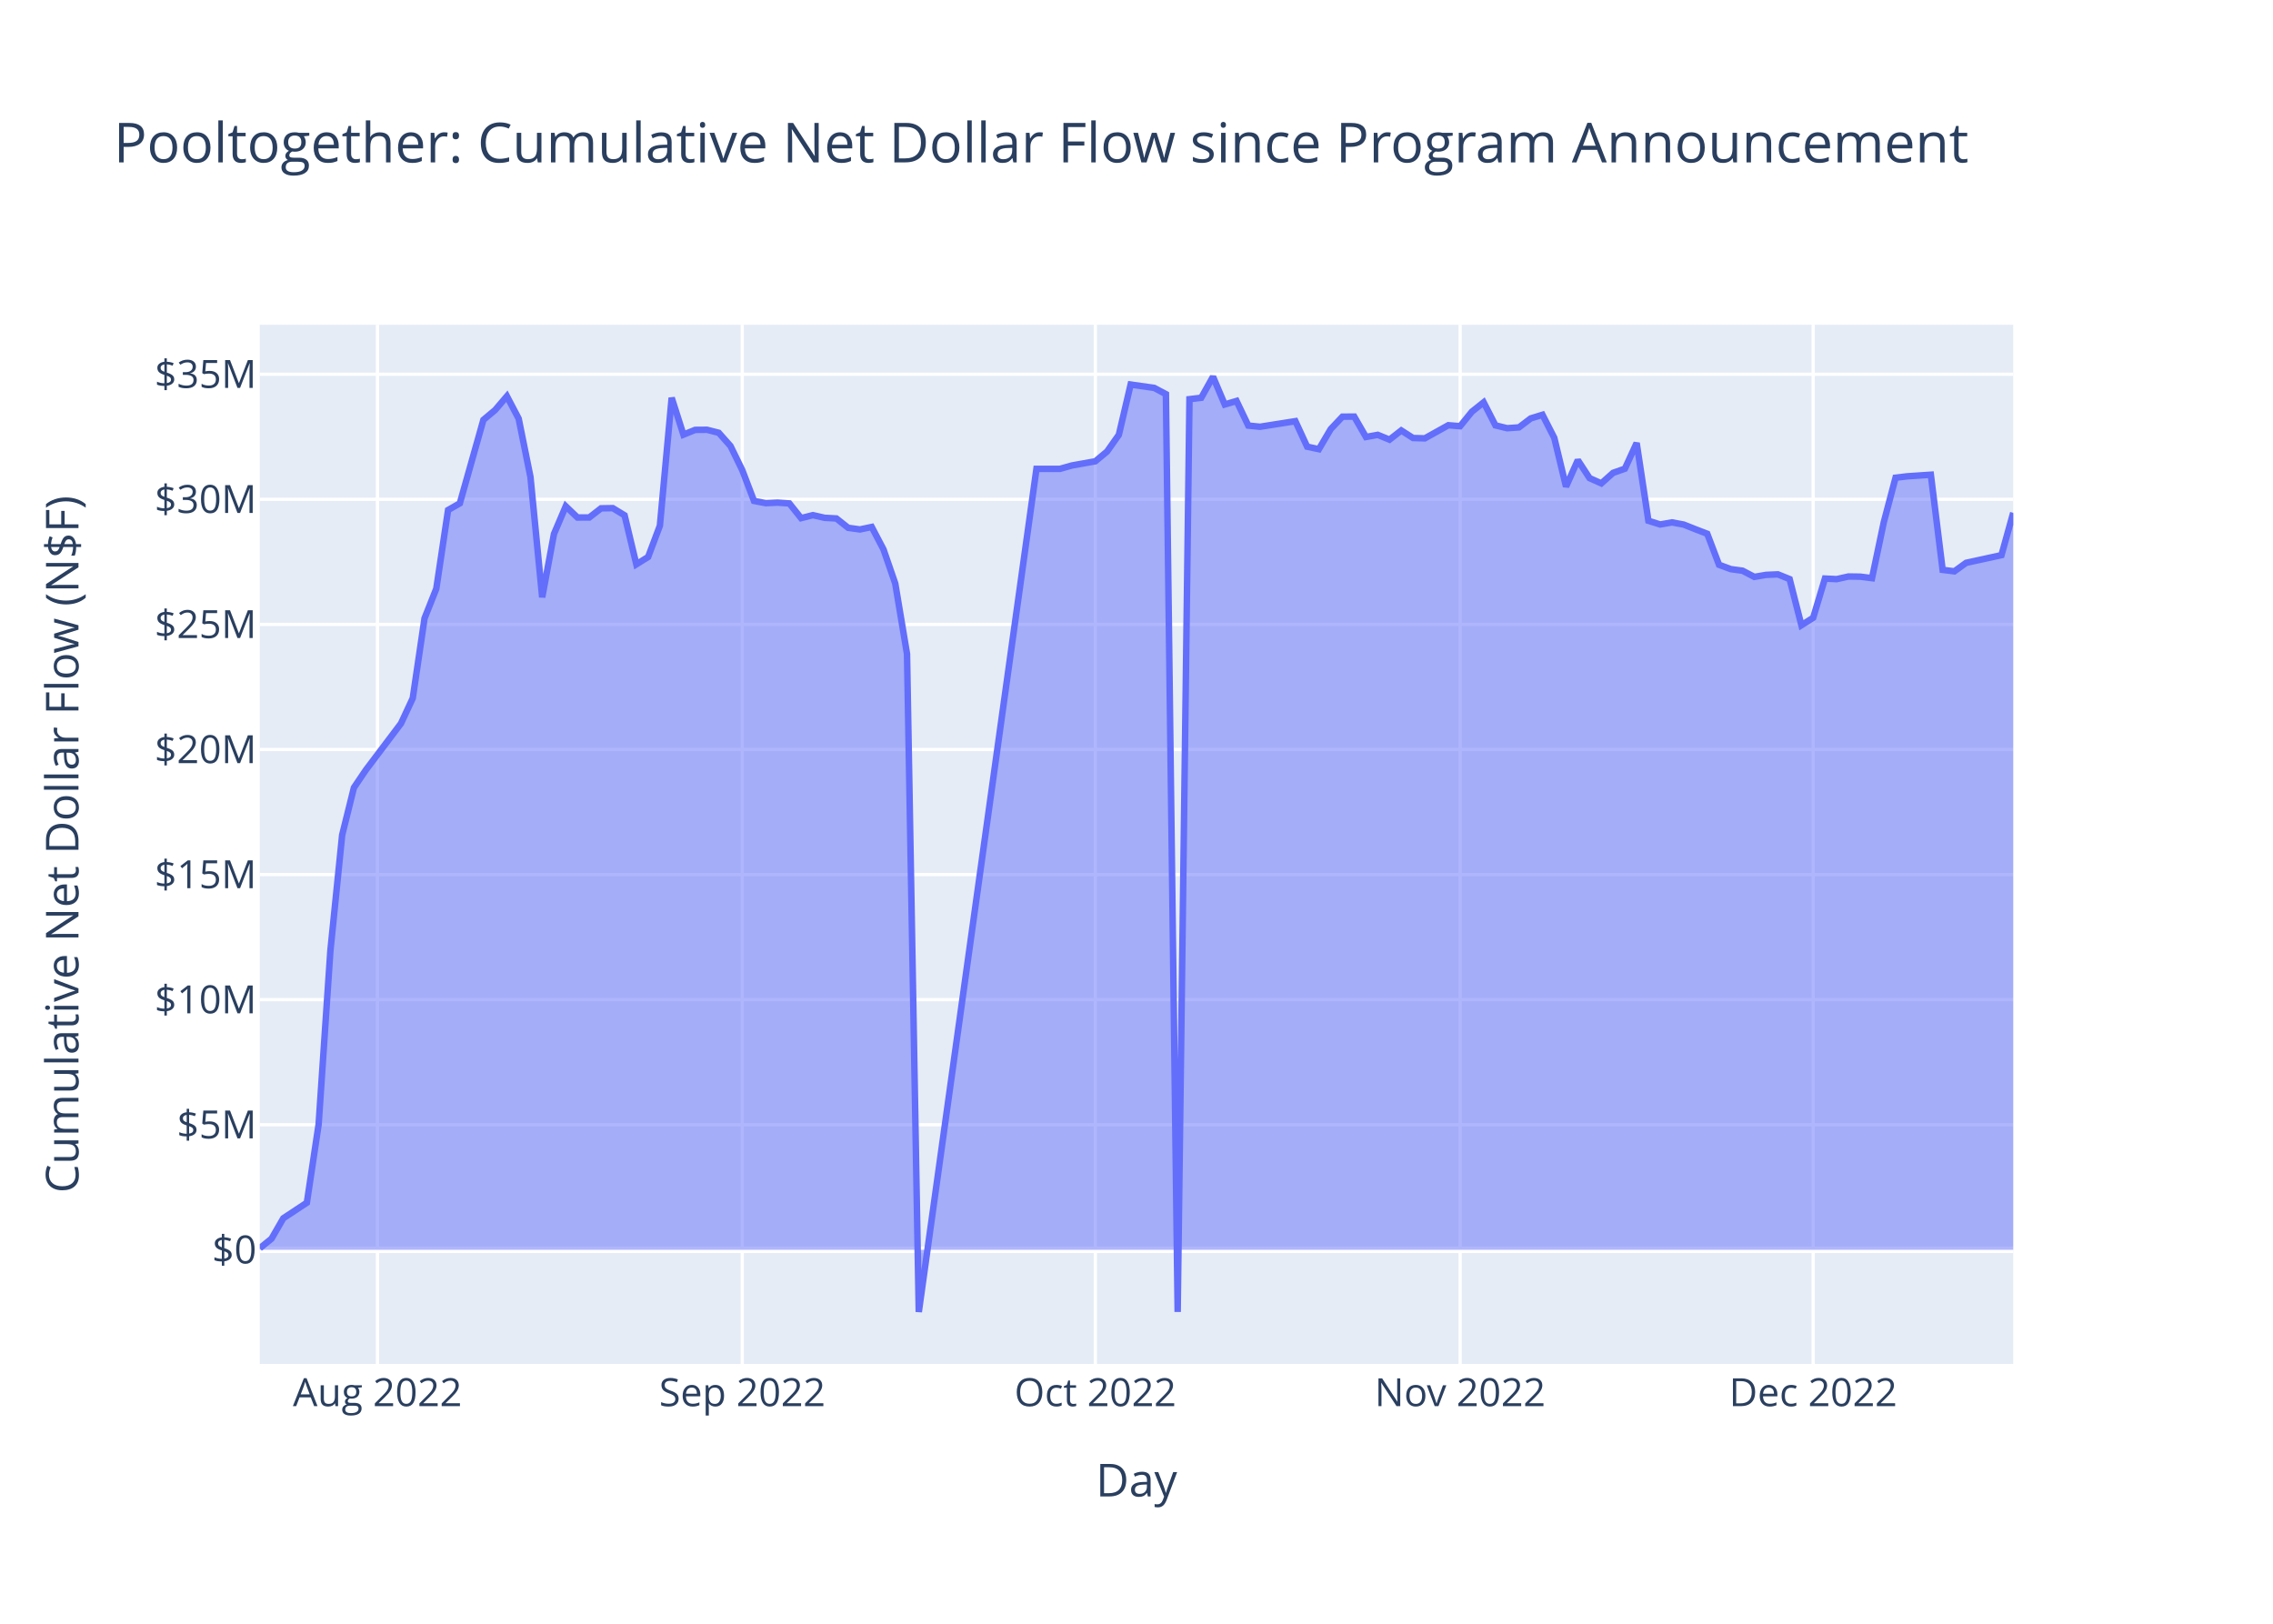
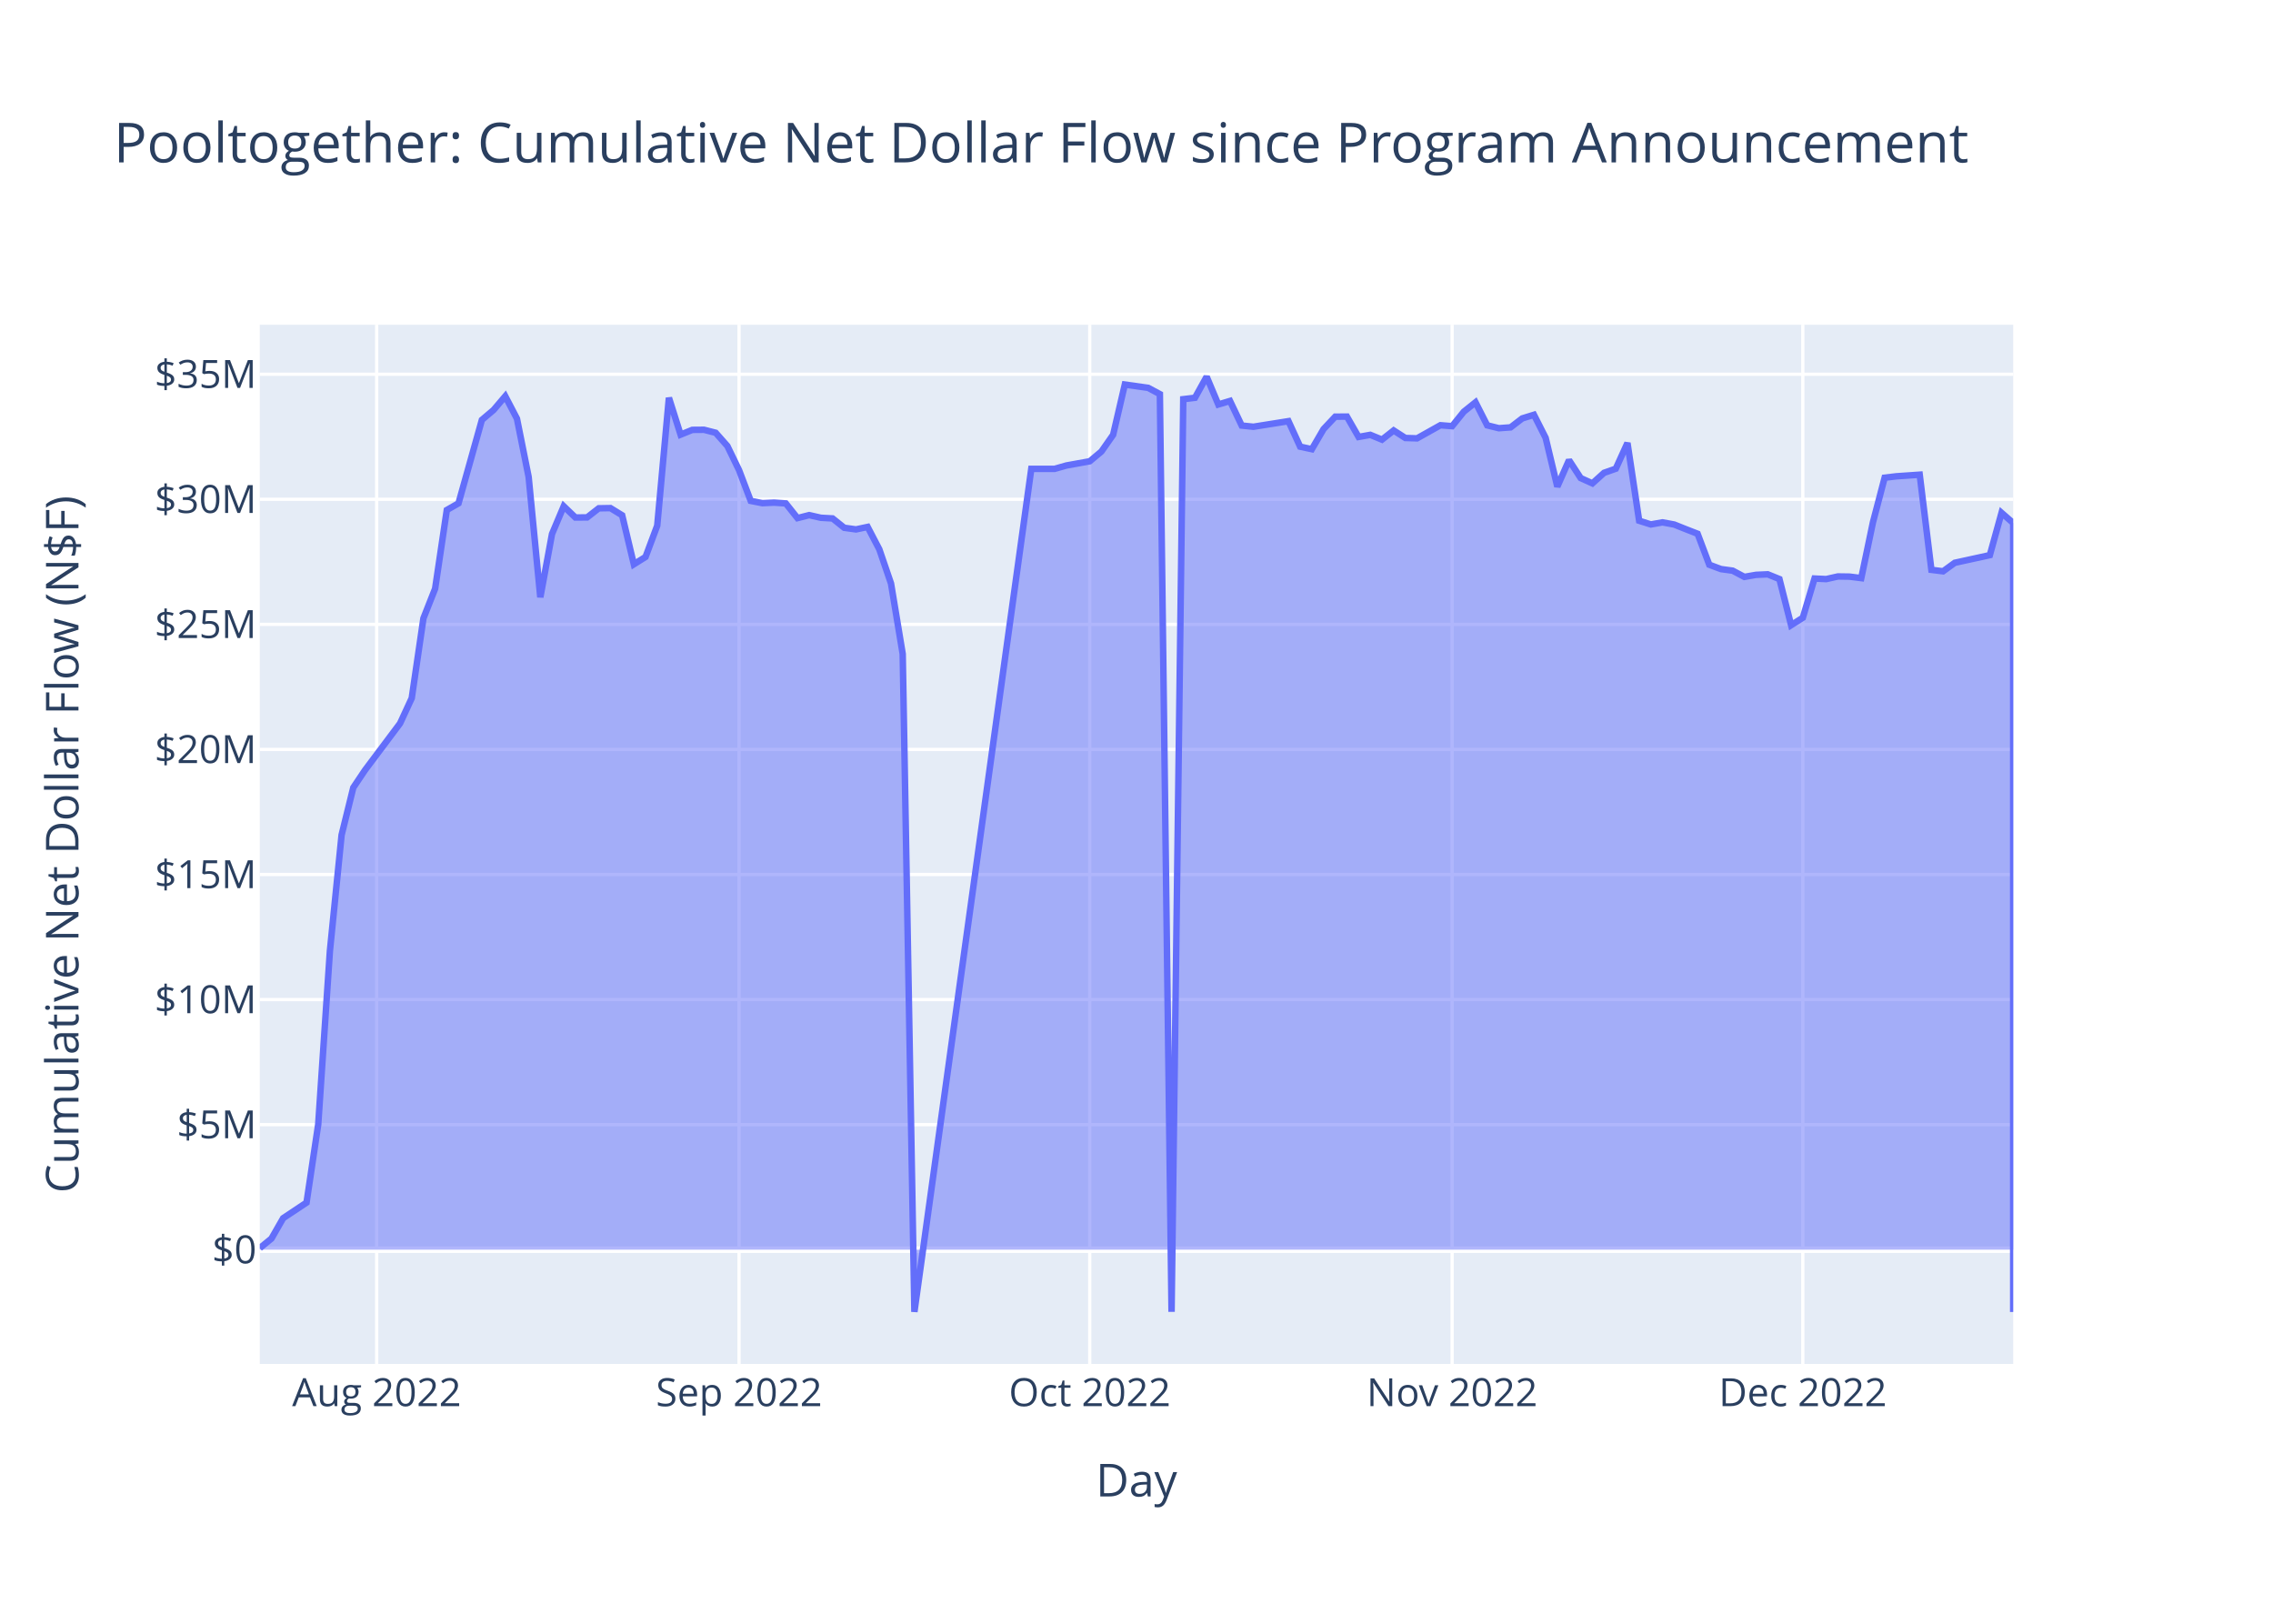
<svg xmlns="http://www.w3.org/2000/svg" class="main-svg" width="700" height="500" style="" viewBox="0 0 700 500">
  <rect x="0" y="0" width="700" height="500" style="fill: rgb(255, 255, 255); fill-opacity: 1;" />
-   <defs id="defs-9b926d">
+   <defs id="defs-03797a">
    <g class="clips">
-       <clipPath id="clip9b926dxyplot" class="plotclip">
+       <clipPath id="clip03797axyplot" class="plotclip">
        <rect width="540" height="320" />
      </clipPath>
-       <clipPath class="axesclip" id="clip9b926dx">
+       <clipPath class="axesclip" id="clip03797ax">
        <rect x="80" y="0" width="540" height="500" />
      </clipPath>
-       <clipPath class="axesclip" id="clip9b926dy">
+       <clipPath class="axesclip" id="clip03797ay">
        <rect x="0" y="100" width="700" height="320" />
      </clipPath>
-       <clipPath class="axesclip" id="clip9b926dxy">
+       <clipPath class="axesclip" id="clip03797axy">
        <rect x="80" y="100" width="540" height="320" />
      </clipPath>
    </g>
    <g class="gradients" />
    <g class="patterns" />
  </defs>
  <g class="bglayer">
    <rect class="bg" x="80" y="100" width="540" height="320" style="fill: rgb(229, 236, 246); fill-opacity: 1; stroke-width: 0;" />
  </g>
  <g class="layer-below">
    <g class="imagelayer" />
    <g class="shapelayer" />
  </g>
  <g class="cartesianlayer">
    <g class="subplot xy">
      <g class="layer-subplot">
        <g class="shapelayer" />
        <g class="imagelayer" />
      </g>
      <g class="minor-gridlayer">
        <g class="x" />
        <g class="y" />
      </g>
      <g class="gridlayer">
        <g class="x">
-           <path class="xgrid crisp" transform="translate(116.24,0)" d="M0,100v320" style="stroke: rgb(255, 255, 255); stroke-opacity: 1; stroke-width: 1px;" />
-           <path class="xgrid crisp" transform="translate(228.59,0)" d="M0,100v320" style="stroke: rgb(255, 255, 255); stroke-opacity: 1; stroke-width: 1px;" />
-           <path class="xgrid crisp" transform="translate(337.32,0)" d="M0,100v320" style="stroke: rgb(255, 255, 255); stroke-opacity: 1; stroke-width: 1px;" />
-           <path class="xgrid crisp" transform="translate(449.66,0)" d="M0,100v320" style="stroke: rgb(255, 255, 255); stroke-opacity: 1; stroke-width: 1px;" />
-           <path class="xgrid crisp" transform="translate(558.39,0)" d="M0,100v320" style="stroke: rgb(255, 255, 255); stroke-opacity: 1; stroke-width: 1px;" />
+           <path class="xgrid crisp" transform="translate(116,0)" d="M0,100v320" style="stroke: rgb(255, 255, 255); stroke-opacity: 1; stroke-width: 1px;" />
+           <path class="xgrid crisp" transform="translate(227.6,0)" d="M0,100v320" style="stroke: rgb(255, 255, 255); stroke-opacity: 1; stroke-width: 1px;" />
+           <path class="xgrid crisp" transform="translate(335.6,0)" d="M0,100v320" style="stroke: rgb(255, 255, 255); stroke-opacity: 1; stroke-width: 1px;" />
+           <path class="xgrid crisp" transform="translate(447.2,0)" d="M0,100v320" style="stroke: rgb(255, 255, 255); stroke-opacity: 1; stroke-width: 1px;" />
+           <path class="xgrid crisp" transform="translate(555.2,0)" d="M0,100v320" style="stroke: rgb(255, 255, 255); stroke-opacity: 1; stroke-width: 1px;" />
        </g>
        <g class="y">
-           <path class="ygrid crisp" transform="translate(0,346.34)" d="M80,0h540" style="stroke: rgb(255, 255, 255); stroke-opacity: 1; stroke-width: 1px;" />
-           <path class="ygrid crisp" transform="translate(0,307.82)" d="M80,0h540" style="stroke: rgb(255, 255, 255); stroke-opacity: 1; stroke-width: 1px;" />
-           <path class="ygrid crisp" transform="translate(0,269.3)" d="M80,0h540" style="stroke: rgb(255, 255, 255); stroke-opacity: 1; stroke-width: 1px;" />
-           <path class="ygrid crisp" transform="translate(0,230.79)" d="M80,0h540" style="stroke: rgb(255, 255, 255); stroke-opacity: 1; stroke-width: 1px;" />
-           <path class="ygrid crisp" transform="translate(0,192.27)" d="M80,0h540" style="stroke: rgb(255, 255, 255); stroke-opacity: 1; stroke-width: 1px;" />
+           <path class="ygrid crisp" transform="translate(0,346.31)" d="M80,0h540" style="stroke: rgb(255, 255, 255); stroke-opacity: 1; stroke-width: 1px;" />
+           <path class="ygrid crisp" transform="translate(0,307.8)" d="M80,0h540" style="stroke: rgb(255, 255, 255); stroke-opacity: 1; stroke-width: 1px;" />
+           <path class="ygrid crisp" transform="translate(0,269.28)" d="M80,0h540" style="stroke: rgb(255, 255, 255); stroke-opacity: 1; stroke-width: 1px;" />
+           <path class="ygrid crisp" transform="translate(0,230.77)" d="M80,0h540" style="stroke: rgb(255, 255, 255); stroke-opacity: 1; stroke-width: 1px;" />
+           <path class="ygrid crisp" transform="translate(0,192.26)" d="M80,0h540" style="stroke: rgb(255, 255, 255); stroke-opacity: 1; stroke-width: 1px;" />
          <path class="ygrid crisp" transform="translate(0,153.75)" d="M80,0h540" style="stroke: rgb(255, 255, 255); stroke-opacity: 1; stroke-width: 1px;" />
          <path class="ygrid crisp" transform="translate(0,115.24)" d="M80,0h540" style="stroke: rgb(255, 255, 255); stroke-opacity: 1; stroke-width: 1px;" />
        </g>
      </g>
      <g class="zerolinelayer">
-         <path class="yzl zl crisp" transform="translate(0,384.85)" d="M80,0h540" style="stroke: rgb(255, 255, 255); stroke-opacity: 1; stroke-width: 2px;" />
+         <path class="yzl zl crisp" transform="translate(0,384.82)" d="M80,0h540" style="stroke: rgb(255, 255, 255); stroke-opacity: 1; stroke-width: 2px;" />
      </g>
      <path class="xlines-below" />
      <path class="ylines-below" />
      <g class="overlines-below" />
      <g class="xaxislayer-below" />
      <g class="yaxislayer-below" />
      <g class="overaxes-below" />
-       <g class="plot" transform="translate(80,100)" clip-path="url(#clip9b926dxyplot)">
+       <g class="plot" transform="translate(80,100)" clip-path="url(#clip03797axyplot)">
        <g class="scatterlayer mlayer">
-           <g class="trace scatter trace630f30" style="stroke-miterlimit: 2;">
+           <g class="trace scatter trace1e383d" style="stroke-miterlimit: 2;">
            <g class="fills">
              <g>
-                 <path class="js-fill" d="M540,284.85L0,284.85L0,284.37L3.62,281.43L7.25,275.14L14.5,270.35L18.12,246.27L21.74,192.85L25.37,157.13L28.99,142.55L32.62,137.17L43.49,122.77L47.11,115L50.74,90.4L54.36,81.28L57.99,57.06L61.61,54.99L68.86,29.3L72.48,26.26L76.11,22.01L79.73,28.91L83.36,46.86L86.98,83.92L90.6,64.42L94.23,55.89L97.85,59.36L101.48,59.34L105.1,56.53L108.72,56.47L112.35,58.68L115.97,73.77L119.6,71.51L123.22,61.87L126.85,22.49L130.47,33.84L134.09,32.37L137.72,32.34L141.34,33.26L144.97,37.34L148.59,44.77L152.21,54.25L155.84,54.94L159.46,54.77L163.09,55.02L166.71,59.55L170.34,58.63L173.96,59.45L177.58,59.65L181.21,62.53L184.83,63.03L188.46,62.27L192.08,69.17L195.7,79.67L199.33,101.37L202.95,304L239.19,44.37L242.82,44.37L246.44,44.37L250.07,43.34L257.32,42.04L260.94,39.03L264.56,33.9L268.19,18.42L275.44,19.44L279.06,21.36L282.68,303.99L286.31,22.92L289.93,22.49L293.56,16L297.18,24.55L300.81,23.47L304.43,31.05L308.05,31.41L318.93,29.69L322.55,37.54L326.17,38.32L329.8,32.14L333.42,28.31L337.05,28.28L340.67,34.56L344.3,33.9L347.92,35.38L351.54,32.55L355.17,34.88L358.79,34.98L366.04,30.94L369.66,31.24L373.29,26.77L376.91,23.89L380.54,30.98L384.16,31.86L387.79,31.6L391.41,28.84L395.03,27.73L398.66,34.83L402.28,49.84L405.91,41.69L409.53,47.23L413.15,48.84L416.78,45.6L420.4,44.33L424.03,36.41L427.65,60.36L431.28,61.5L434.9,60.86L438.52,61.53L442.15,62.97L445.77,64.36L449.4,73.91L453.02,75.25L456.64,75.74L460.27,77.64L463.89,77.02L467.52,76.86L471.14,78.32L474.77,92.52L478.39,90.23L482.01,78.16L485.64,78.33L489.26,77.52L492.89,77.57L496.51,78.03L500.13,60.83L503.76,47.1L507.38,46.67L514.63,46.18L518.26,75.48L521.88,75.93L525.5,73.31L536.38,70.94L540,57.91" style="fill: rgb(99, 110, 250); fill-opacity: 0.5; stroke-width: 0;" />
+                 <path class="js-fill" d="M540,284.82L0,284.82L0,284.34L3.6,281.39L7.2,275.11L14.4,270.32L18,246.24L21.6,192.82L25.2,157.11L28.8,142.53L32.4,137.16L43.2,122.76L46.8,114.98L50.4,90.39L54,81.27L57.6,57.05L61.2,54.99L68.4,29.3L72,26.25L75.6,22.01L79.2,28.91L82.8,46.86L86.4,83.91L90,64.42L93.6,55.89L97.2,59.35L100.8,59.33L104.4,56.52L108,56.46L111.6,58.67L115.2,73.76L118.8,71.5L122.4,61.87L126,22.49L129.6,33.84L133.2,32.37L136.8,32.34L140.4,33.26L144,37.33L147.6,44.77L151.2,54.24L154.8,54.94L158.4,54.77L162,55.02L165.6,59.54L169.2,58.62L172.8,59.44L176.4,59.64L180,62.52L183.6,63.02L187.2,62.26L190.8,69.16L194.4,79.67L198,101.36L201.6,303.96L237.6,44.37L241.2,44.37L244.8,44.37L248.4,43.34L255.6,42.04L259.2,39.03L262.8,33.89L266.4,18.42L273.6,19.43L277.2,21.36L280.8,303.95L284.4,22.92L288,22.49L291.6,16L295.2,24.55L298.8,23.47L302.4,31.04L306,31.41L316.8,29.69L320.4,37.54L324,38.32L327.6,32.14L331.2,28.31L334.8,28.28L338.4,34.55L342,33.9L345.6,35.38L349.2,32.55L352.8,34.87L356.4,34.98L363.6,30.94L367.2,31.23L370.8,26.77L374.4,23.89L378,30.97L381.6,31.86L385.2,31.6L388.8,28.84L392.4,27.73L396,34.83L399.6,49.84L403.2,41.69L406.8,47.22L410.4,48.84L414,45.59L417.6,44.33L421.2,36.4L424.8,60.35L428.4,61.49L432,60.85L435.6,61.52L439.2,62.96L442.8,64.36L446.4,73.9L450,75.24L453.6,75.73L457.2,77.64L460.8,77.01L464.4,76.85L468,78.31L471.6,92.51L475.2,90.22L478.8,78.15L482.4,78.32L486,77.51L489.6,77.56L493.2,78.02L496.8,60.82L500.4,47.1L504,46.67L511.2,46.17L514.8,75.47L518.4,75.92L522,73.3L532.8,70.94L536.4,57.91L540,61.06L540,304" style="fill: rgb(99, 110, 250); fill-opacity: 0.5; stroke-width: 0;" />
              </g>
            </g>
            <g class="errorbars" />
            <g class="lines">
-               <path class="js-line" d="M0,284.37L3.62,281.43L7.25,275.14L14.5,270.35L18.12,246.27L21.74,192.85L25.37,157.13L28.99,142.55L32.62,137.17L43.49,122.77L47.11,115L50.74,90.4L54.36,81.28L57.99,57.06L61.61,54.99L68.86,29.3L72.48,26.26L76.11,22.01L79.73,28.91L83.36,46.86L86.98,83.92L90.6,64.42L94.23,55.89L97.85,59.36L101.48,59.34L105.1,56.53L108.72,56.47L112.35,58.68L115.97,73.77L119.6,71.51L123.22,61.87L126.85,22.49L130.47,33.84L134.09,32.37L137.72,32.34L141.34,33.26L144.97,37.34L148.59,44.77L152.21,54.25L155.84,54.94L159.46,54.77L163.09,55.02L166.71,59.55L170.34,58.63L173.96,59.45L177.58,59.65L181.21,62.53L184.83,63.03L188.46,62.27L192.08,69.17L195.7,79.67L199.33,101.37L202.95,304L239.19,44.37L242.82,44.37L246.44,44.37L250.07,43.34L257.32,42.04L260.94,39.03L264.56,33.9L268.19,18.42L275.44,19.44L279.06,21.36L282.68,303.99L286.31,22.92L289.93,22.49L293.56,16L297.18,24.55L300.81,23.47L304.43,31.05L308.05,31.41L318.93,29.69L322.55,37.54L326.17,38.32L329.8,32.14L333.42,28.31L337.05,28.28L340.67,34.56L344.3,33.9L347.92,35.38L351.54,32.55L355.17,34.88L358.79,34.98L366.04,30.94L369.66,31.24L373.29,26.77L376.91,23.89L380.54,30.98L384.16,31.86L387.79,31.6L391.41,28.84L395.03,27.73L398.66,34.83L402.28,49.84L405.91,41.69L409.53,47.23L413.15,48.84L416.78,45.6L420.4,44.33L424.03,36.41L427.65,60.36L431.28,61.5L434.9,60.86L438.52,61.53L442.15,62.97L445.77,64.36L449.4,73.91L453.02,75.25L456.64,75.74L460.27,77.64L463.89,77.02L467.52,76.86L471.14,78.32L474.77,92.52L478.39,90.23L482.01,78.16L485.64,78.33L489.26,77.52L492.89,77.57L496.51,78.03L500.13,60.83L503.76,47.1L507.38,46.67L514.63,46.18L518.26,75.48L521.88,75.93L525.5,73.31L536.38,70.94L540,57.91" style="vector-effect: non-scaling-stroke; fill: none; stroke: rgb(99, 110, 250); stroke-opacity: 1; stroke-width: 2px; opacity: 1;" />
+               <path class="js-line" d="M0,284.34L3.6,281.39L7.2,275.11L14.4,270.32L18,246.24L21.6,192.82L25.2,157.11L28.8,142.53L32.4,137.16L43.2,122.76L46.8,114.98L50.4,90.39L54,81.27L57.6,57.05L61.2,54.99L68.4,29.3L72,26.25L75.6,22.01L79.2,28.91L82.8,46.86L86.4,83.91L90,64.42L93.6,55.89L97.2,59.35L100.8,59.33L104.4,56.52L108,56.46L111.6,58.67L115.2,73.76L118.8,71.5L122.4,61.87L126,22.49L129.6,33.84L133.2,32.37L136.8,32.34L140.4,33.26L144,37.33L147.6,44.77L151.2,54.24L154.8,54.94L158.4,54.77L162,55.02L165.6,59.54L169.2,58.62L172.8,59.44L176.4,59.64L180,62.52L183.6,63.02L187.2,62.26L190.8,69.16L194.4,79.67L198,101.36L201.6,303.96L237.6,44.37L241.2,44.37L244.8,44.37L248.4,43.34L255.6,42.04L259.2,39.03L262.8,33.89L266.4,18.42L273.6,19.43L277.2,21.36L280.8,303.95L284.4,22.92L288,22.49L291.6,16L295.2,24.55L298.8,23.47L302.4,31.04L306,31.41L316.8,29.69L320.4,37.54L324,38.32L327.6,32.14L331.2,28.31L334.8,28.28L338.4,34.55L342,33.9L345.6,35.38L349.2,32.55L352.8,34.87L356.4,34.98L363.6,30.94L367.2,31.23L370.8,26.77L374.4,23.89L378,30.97L381.6,31.86L385.2,31.6L388.8,28.84L392.4,27.73L396,34.83L399.6,49.84L403.2,41.69L406.8,47.22L410.4,48.84L414,45.59L417.6,44.33L421.2,36.4L424.8,60.35L428.4,61.49L432,60.85L435.6,61.52L439.2,62.96L442.8,64.36L446.4,73.9L450,75.24L453.6,75.73L457.2,77.64L460.8,77.01L464.4,76.85L468,78.31L471.6,92.51L475.2,90.22L478.8,78.15L482.4,78.32L486,77.51L489.6,77.56L493.2,78.02L496.8,60.82L500.4,47.1L504,46.67L511.2,46.17L514.8,75.47L518.4,75.92L522,73.3L532.8,70.94L536.4,57.91L540,61.06L540,304" style="vector-effect: non-scaling-stroke; fill: none; stroke: rgb(99, 110, 250); stroke-opacity: 1; stroke-width: 2px; opacity: 1;" />
            </g>
            <g class="points" />
            <g class="text" />
          </g>
        </g>
      </g>
      <g class="overplot" />
      <path class="xlines-above crisp" d="M0,0" style="fill: none;" />
      <path class="ylines-above crisp" d="M0,0" style="fill: none;" />
      <g class="overlines-above" />
      <g class="xaxislayer-above">
        <g class="xtick">
-           <text text-anchor="middle" x="0" y="433" transform="translate(116.24,0)" style="font-family: 'Open Sans', verdana, arial, sans-serif; font-size: 12px; fill: rgb(42, 63, 95); fill-opacity: 1; white-space: pre; opacity: 1;">Aug 2022</text>
+           <text text-anchor="middle" x="0" y="433" transform="translate(116,0)" style="font-family: 'Open Sans', verdana, arial, sans-serif; font-size: 12px; fill: rgb(42, 63, 95); fill-opacity: 1; white-space: pre; opacity: 1;">Aug 2022</text>
        </g>
        <g class="xtick">
-           <text text-anchor="middle" x="0" y="433" style="font-family: 'Open Sans', verdana, arial, sans-serif; font-size: 12px; fill: rgb(42, 63, 95); fill-opacity: 1; white-space: pre; opacity: 1;" transform="translate(228.59,0)">Sep 2022</text>
+           <text text-anchor="middle" x="0" y="433" style="font-family: 'Open Sans', verdana, arial, sans-serif; font-size: 12px; fill: rgb(42, 63, 95); fill-opacity: 1; white-space: pre; opacity: 1;" transform="translate(227.6,0)">Sep 2022</text>
        </g>
        <g class="xtick">
-           <text text-anchor="middle" x="0" y="433" style="font-family: 'Open Sans', verdana, arial, sans-serif; font-size: 12px; fill: rgb(42, 63, 95); fill-opacity: 1; white-space: pre; opacity: 1;" transform="translate(337.32,0)">Oct 2022</text>
+           <text text-anchor="middle" x="0" y="433" style="font-family: 'Open Sans', verdana, arial, sans-serif; font-size: 12px; fill: rgb(42, 63, 95); fill-opacity: 1; white-space: pre; opacity: 1;" transform="translate(335.6,0)">Oct 2022</text>
        </g>
        <g class="xtick">
-           <text text-anchor="middle" x="0" y="433" style="font-family: 'Open Sans', verdana, arial, sans-serif; font-size: 12px; fill: rgb(42, 63, 95); fill-opacity: 1; white-space: pre; opacity: 1;" transform="translate(449.66,0)">Nov 2022</text>
+           <text text-anchor="middle" x="0" y="433" style="font-family: 'Open Sans', verdana, arial, sans-serif; font-size: 12px; fill: rgb(42, 63, 95); fill-opacity: 1; white-space: pre; opacity: 1;" transform="translate(447.2,0)">Nov 2022</text>
        </g>
        <g class="xtick">
-           <text text-anchor="middle" x="0" y="433" style="font-family: 'Open Sans', verdana, arial, sans-serif; font-size: 12px; fill: rgb(42, 63, 95); fill-opacity: 1; white-space: pre; opacity: 1;" transform="translate(558.39,0)">Dec 2022</text>
+           <text text-anchor="middle" x="0" y="433" style="font-family: 'Open Sans', verdana, arial, sans-serif; font-size: 12px; fill: rgb(42, 63, 95); fill-opacity: 1; white-space: pre; opacity: 1;" transform="translate(555.2,0)">Dec 2022</text>
        </g>
      </g>
      <g class="yaxislayer-above">
        <g class="ytick">
-           <text text-anchor="end" x="79" y="4.2" transform="translate(0,384.85)" style="font-family: 'Open Sans', verdana, arial, sans-serif; font-size: 12px; fill: rgb(42, 63, 95); fill-opacity: 1; white-space: pre; opacity: 1;">$0</text>
+           <text text-anchor="end" x="79" y="4.2" transform="translate(0,384.82)" style="font-family: 'Open Sans', verdana, arial, sans-serif; font-size: 12px; fill: rgb(42, 63, 95); fill-opacity: 1; white-space: pre; opacity: 1;">$0</text>
        </g>
        <g class="ytick">
-           <text text-anchor="end" x="79" y="4.2" style="font-family: 'Open Sans', verdana, arial, sans-serif; font-size: 12px; fill: rgb(42, 63, 95); fill-opacity: 1; white-space: pre; opacity: 1;" transform="translate(0,346.34)">$5M</text>
+           <text text-anchor="end" x="79" y="4.2" style="font-family: 'Open Sans', verdana, arial, sans-serif; font-size: 12px; fill: rgb(42, 63, 95); fill-opacity: 1; white-space: pre; opacity: 1;" transform="translate(0,346.31)">$5M</text>
        </g>
        <g class="ytick">
-           <text text-anchor="end" x="79" y="4.2" style="font-family: 'Open Sans', verdana, arial, sans-serif; font-size: 12px; fill: rgb(42, 63, 95); fill-opacity: 1; white-space: pre; opacity: 1;" transform="translate(0,307.82)">$10M</text>
+           <text text-anchor="end" x="79" y="4.2" style="font-family: 'Open Sans', verdana, arial, sans-serif; font-size: 12px; fill: rgb(42, 63, 95); fill-opacity: 1; white-space: pre; opacity: 1;" transform="translate(0,307.8)">$10M</text>
        </g>
        <g class="ytick">
-           <text text-anchor="end" x="79" y="4.2" style="font-family: 'Open Sans', verdana, arial, sans-serif; font-size: 12px; fill: rgb(42, 63, 95); fill-opacity: 1; white-space: pre; opacity: 1;" transform="translate(0,269.3)">$15M</text>
+           <text text-anchor="end" x="79" y="4.2" style="font-family: 'Open Sans', verdana, arial, sans-serif; font-size: 12px; fill: rgb(42, 63, 95); fill-opacity: 1; white-space: pre; opacity: 1;" transform="translate(0,269.28)">$15M</text>
        </g>
        <g class="ytick">
-           <text text-anchor="end" x="79" y="4.2" style="font-family: 'Open Sans', verdana, arial, sans-serif; font-size: 12px; fill: rgb(42, 63, 95); fill-opacity: 1; white-space: pre; opacity: 1;" transform="translate(0,230.79)">$20M</text>
+           <text text-anchor="end" x="79" y="4.2" style="font-family: 'Open Sans', verdana, arial, sans-serif; font-size: 12px; fill: rgb(42, 63, 95); fill-opacity: 1; white-space: pre; opacity: 1;" transform="translate(0,230.77)">$20M</text>
        </g>
        <g class="ytick">
-           <text text-anchor="end" x="79" y="4.2" style="font-family: 'Open Sans', verdana, arial, sans-serif; font-size: 12px; fill: rgb(42, 63, 95); fill-opacity: 1; white-space: pre; opacity: 1;" transform="translate(0,192.27)">$25M</text>
+           <text text-anchor="end" x="79" y="4.2" style="font-family: 'Open Sans', verdana, arial, sans-serif; font-size: 12px; fill: rgb(42, 63, 95); fill-opacity: 1; white-space: pre; opacity: 1;" transform="translate(0,192.26)">$25M</text>
        </g>
        <g class="ytick">
          <text text-anchor="end" x="79" y="4.2" style="font-family: 'Open Sans', verdana, arial, sans-serif; font-size: 12px; fill: rgb(42, 63, 95); fill-opacity: 1; white-space: pre; opacity: 1;" transform="translate(0,153.75)">$30M</text>
        </g>
        <g class="ytick">
          <text text-anchor="end" x="79" y="4.2" style="font-family: 'Open Sans', verdana, arial, sans-serif; font-size: 12px; fill: rgb(42, 63, 95); fill-opacity: 1; white-space: pre; opacity: 1;" transform="translate(0,115.24)">$35M</text>
        </g>
      </g>
      <g class="overaxes-above" />
    </g>
  </g>
  <g class="polarlayer" />
  <g class="smithlayer" />
  <g class="ternarylayer" />
  <g class="geolayer" />
  <g class="funnelarealayer" />
  <g class="pielayer" />
  <g class="iciclelayer" />
  <g class="treemaplayer" />
  <g class="sunburstlayer" />
  <g class="glimages" />
-   <defs id="topdefs-9b926d">
+   <defs id="topdefs-03797a">
    <g class="clips" />
  </defs>
  <g class="layer-above">
    <g class="imagelayer" />
    <g class="shapelayer" />
  </g>
  <g class="infolayer">
    <g class="g-gtitle">
      <text class="gtitle" x="35" y="50" text-anchor="start" dy="0em" style="font-family: 'Open Sans', verdana, arial, sans-serif; font-size: 17px; fill: rgb(42, 63, 95); opacity: 1; font-weight: normal; white-space: pre;">Pooltogether: Cumulative Net Dollar Flow since Program Announcement</text>
    </g>
    <g class="g-xtitle">
      <text class="xtitle" x="350" y="460.8" text-anchor="middle" style="font-family: 'Open Sans', verdana, arial, sans-serif; font-size: 14px; fill: rgb(42, 63, 95); opacity: 1; font-weight: normal; white-space: pre;">Day</text>
    </g>
    <g class="g-ytitle">
      <text class="ytitle" transform="rotate(-90,24.16875,260)" x="24.169" y="260" text-anchor="middle" style="font-family: 'Open Sans', verdana, arial, sans-serif; font-size: 14px; fill: rgb(42, 63, 95); opacity: 1; font-weight: normal; white-space: pre;">Cumulative Net Dollar Flow (N$F)</text>
    </g>
  </g>
</svg>
